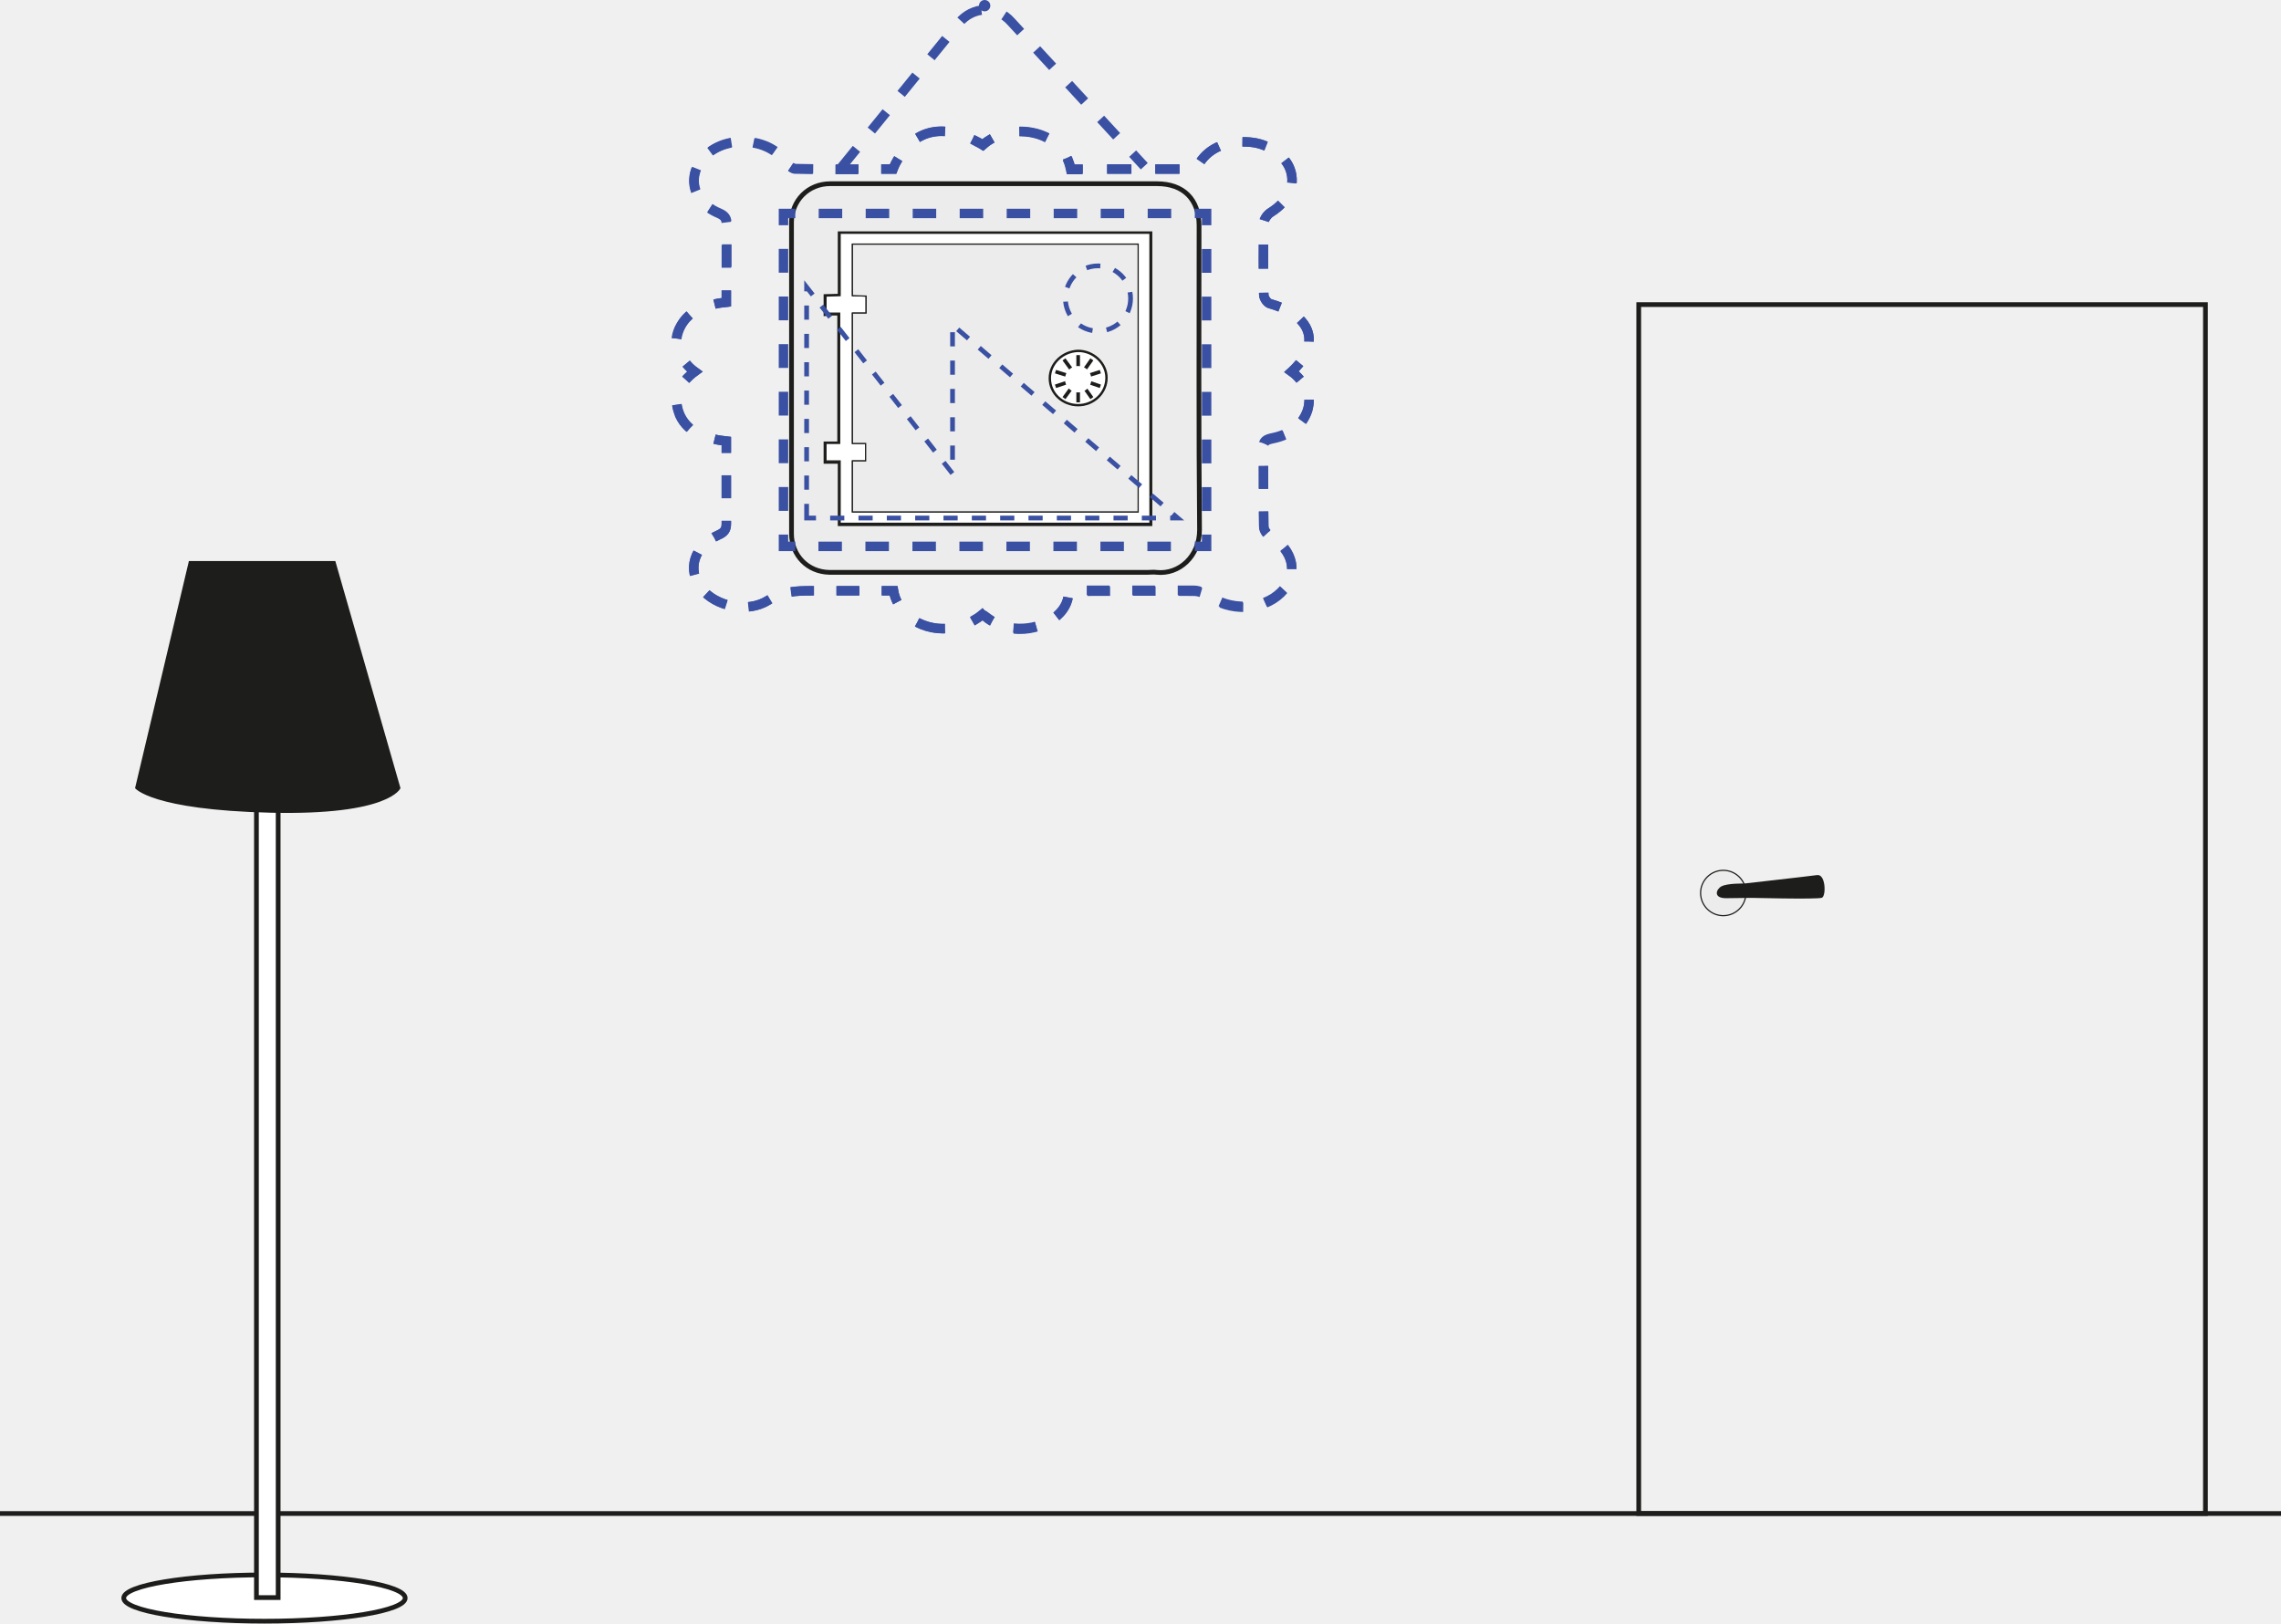
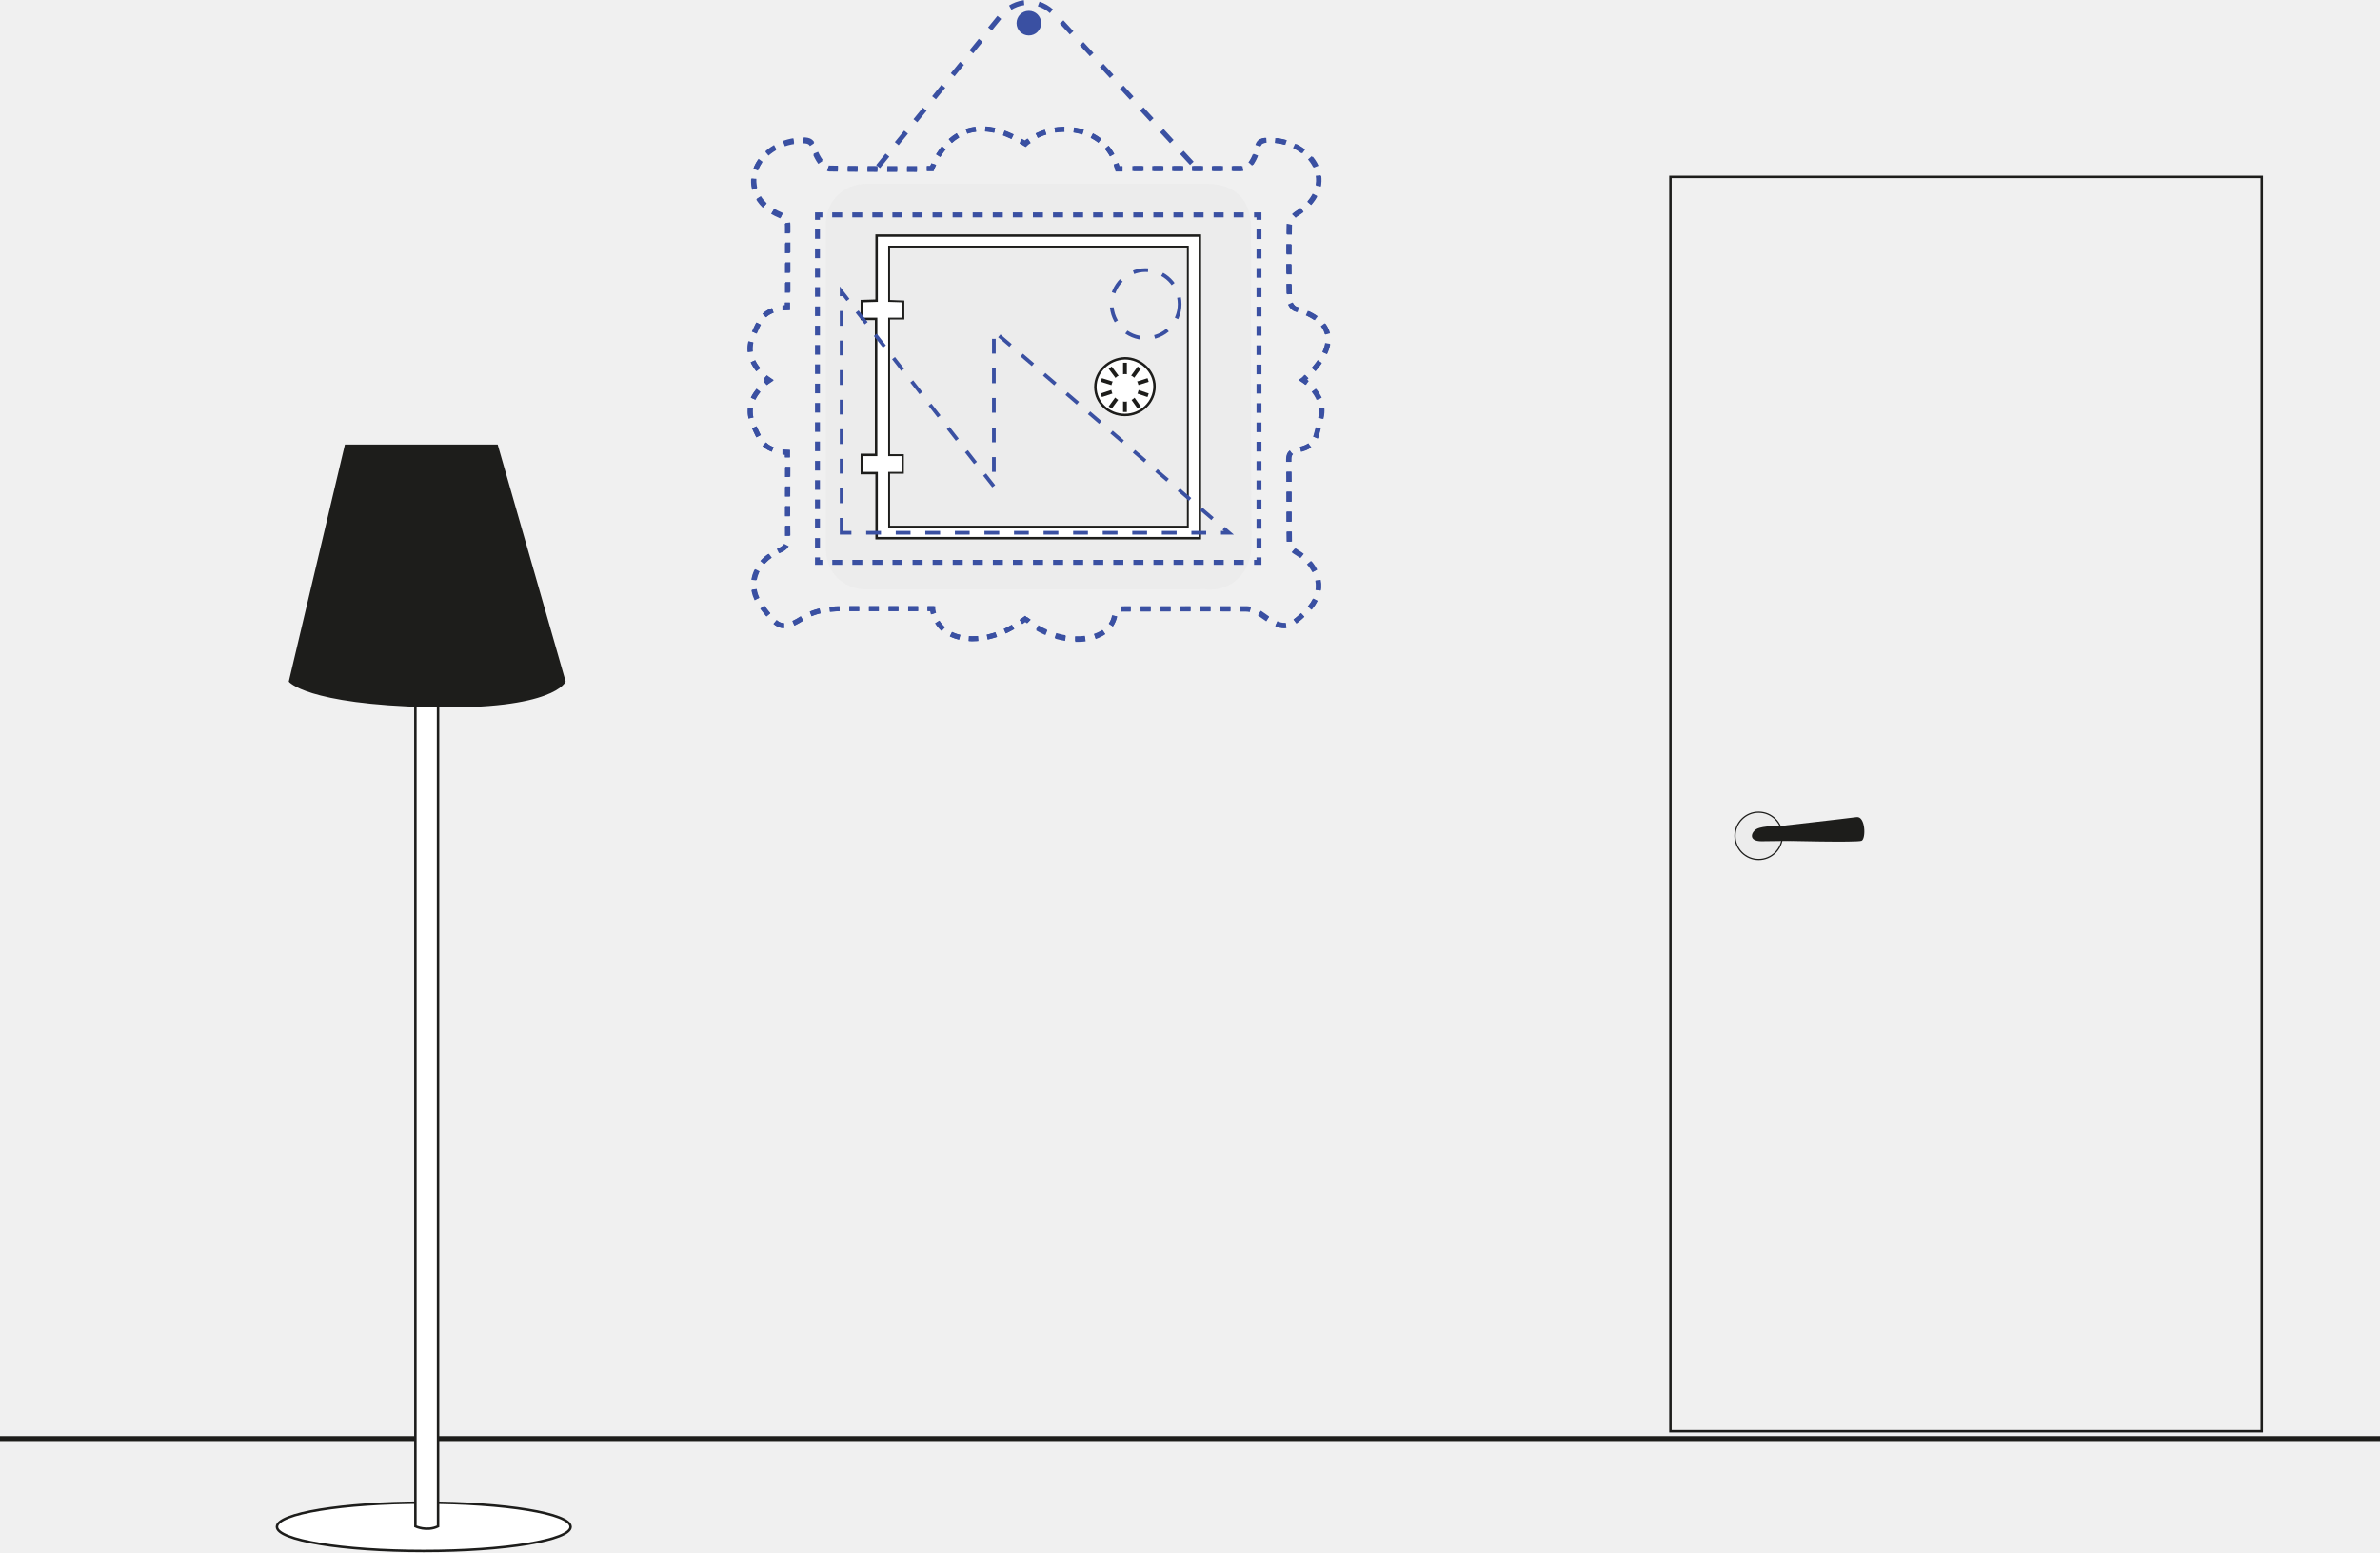
- <svg xmlns="http://www.w3.org/2000/svg" version="1.1" id="Layer_1" x="0px" y="0px" viewBox="0 0 483 343.8" style="enable-background:new 0 0 483 343.8;" xml:space="preserve">
+ <svg xmlns="http://www.w3.org/2000/svg" version="1.1" id="Layer_1" x="0px" y="0px" viewBox="0 0 483 315" style="enable-background:new 0 0 483 315;" xml:space="preserve">
  <style type="text/css">
	.st0{fill:#ECECEC;stroke:#1D1D1B;stroke-width:0.25;stroke-miterlimit:10;}
	.st1{fill:none;stroke:#1D1D1B;stroke-miterlimit:10;}
- 	.st2{fill:#FFFFFF;stroke:#1D1D1B;stroke-miterlimit:10;}
- 	.st3{fill:#ECECEC;stroke:#1D1D1B;stroke-miterlimit:10;}
- 	.st4{fill:#FFFFFF;stroke:#1D1D1B;stroke-width:0.25;stroke-miterlimit:10;}
- 	.st5{fill:#FFFFFF;stroke:#1D1D1B;stroke-width:0.5;stroke-miterlimit:10;}
- 	.st6{fill:none;stroke:#3A50A2;stroke-width:2;stroke-miterlimit:10;}
- 	.st7{fill:none;stroke:#3A50A2;stroke-width:2;stroke-miterlimit:10;stroke-dasharray:4.816,4.816;}
- 	.st8{fill:none;stroke:#3A50A2;stroke-width:2;stroke-miterlimit:10;stroke-dasharray:5.102,5.102;}
- 	.st9{fill:none;stroke:#3A50A2;stroke-width:2;stroke-miterlimit:10;stroke-dasharray:6.072,6.072;}
- 	.st10{fill:none;stroke:#3A50A2;stroke-width:2;stroke-miterlimit:10;stroke-dasharray:6.073,6.073;}
- 	.st11{fill:none;stroke:#3A50A2;stroke-width:2;stroke-miterlimit:10;stroke-dasharray:4.803,4.803;}
- 	.st12{fill:none;stroke:#3A50A2;stroke-width:2;stroke-miterlimit:10;stroke-dasharray:5.832,5.832;}
- 	.st13{fill:none;stroke:#3A50A2;stroke-width:2;stroke-miterlimit:10;stroke-dasharray:5.814,5.814;}
- 	.st14{fill:none;stroke:#3A50A2;stroke-width:2;stroke-miterlimit:10;stroke-dasharray:4.812,4.812;}
- 	.st15{fill:none;stroke:#3A50A2;stroke-width:2;stroke-miterlimit:10;stroke-dasharray:6.084,6.084;}
- 	.st16{fill:none;stroke:#3A50A2;stroke-width:2;stroke-miterlimit:10;stroke-dasharray:6.084,6.084;}
- 	.st17{fill:none;stroke:#3A50A2;stroke-width:2;stroke-miterlimit:10;stroke-dasharray:4.976,4.976;}
- 	.st18{fill:none;stroke:#3A50A2;stroke-width:2;stroke-miterlimit:10;stroke-dasharray:5.043,5.043;}
- 	.st19{fill:none;stroke:#3A50A2;stroke-miterlimit:10;stroke-dasharray:3;}
- 	.st20{fill:none;stroke:#3A50A2;stroke-width:2;stroke-linejoin:round;stroke-miterlimit:10;stroke-dasharray:5;}
- 	.st21{fill:#3A50A2;}
- 	.st22{fill:#FFFFFF;stroke:#1D1D1B;stroke-width:0.767;stroke-miterlimit:10;}
- 	.st23{fill:#FFFFFF;}
- 	.st24{fill:#1D1D1B;}
+ 	.st2{fill:#FFFFFF;stroke:#1D1D1B;stroke-width:0.5;stroke-miterlimit:10;}
+ 	.st3{fill:#ECECEC;}
+ 	.st4{fill:none;stroke:#3A50A2;stroke-miterlimit:10;}
+ 	.st5{fill:none;stroke:#3A50A2;stroke-miterlimit:10;stroke-dasharray:2.024,2.024;}
+ 	.st6{fill:none;stroke:#3A50A2;stroke-miterlimit:10;stroke-dasharray:2.017,2.017;}
+ 	.st7{fill:none;stroke:#3A50A2;stroke-miterlimit:10;stroke-dasharray:1.929,1.929;}
+ 	.st8{fill:none;stroke:#3A50A2;stroke-miterlimit:10;stroke-dasharray:1.929,1.929;}
+ 	.st9{fill:none;stroke:#3A50A2;stroke-miterlimit:10;stroke-dasharray:2.006,2.006;}
+ 	.st10{fill:none;stroke:#3A50A2;stroke-miterlimit:10;stroke-dasharray:2.017,2.017;}
+ 	.st11{fill:none;stroke:#3A50A2;stroke-miterlimit:10;stroke-dasharray:2.008,2.008;}
+ 	.st12{fill:none;stroke:#3A50A2;stroke-miterlimit:10;stroke-dasharray:1.993,1.993;}
+ 	.st13{fill:none;stroke:#3A50A2;stroke-miterlimit:10;stroke-dasharray:1.88,1.88;}
+ 	.st14{fill:none;stroke:#3A50A2;stroke-miterlimit:10;stroke-dasharray:1.88,1.88;}
+ 	.st15{fill:none;stroke:#3A50A2;stroke-miterlimit:10;stroke-dasharray:2.037,2.037;}
+ 	.st16{fill:none;stroke:#3A50A2;stroke-miterlimit:10;stroke-dasharray:1.959,1.959;}
+ 	.st17{fill:none;stroke:#3A50A2;stroke-width:0.75;stroke-miterlimit:10;stroke-dasharray:3;}
+ 	.st18{fill:none;stroke:#3A50A2;stroke-miterlimit:10;stroke-dasharray:3;}
+ 	.st19{fill:#3A50A2;}
+ 	.st20{fill:#FFFFFF;stroke:#1D1D1B;stroke-width:0.767;stroke-miterlimit:10;}
+ 	.st21{fill:#FFFFFF;}
+ 	.st22{fill:#1D1D1B;}
+ 	.st23{fill:none;stroke:#1D1D1B;stroke-width:0.498;stroke-miterlimit:10;}
</style>
-   <circle class="st0" cx="364.9" cy="189.1" r="4.8" />
-   <line class="st1" x1="483" y1="320.5" x2="0" y2="320.5" />
-   <ellipse class="st2" cx="56" cy="338.4" rx="29.8" ry="4.9" />
+   <circle class="st0" cx="356.9" cy="169.6" r="4.8" />
+   <line class="st1" x1="483" y1="291.9" x2="0" y2="291.9" />
+   <ellipse class="st2" cx="86" cy="309.8" rx="29.8" ry="4.9" />
  <g>
-     <path class="st3" d="M178.5,121.2c0,0-0.1,0-0.2,0c-1,0-1.8,0-2.7,0c-4.6-0.1-8-3.6-8-8.2c0-22,0-43.9,0-65.9   c0-4.6,3.5-8.2,8.2-8.2c3.4,0,6.8,0,10.2,0c19.7,0,39.3,0,59,0c5.6,0,8.9,3.3,8.9,8.9c0,21.5-0.1,43,0.1,64.4c0,5.6-4.3,9.5-9.1,9   c-0.6-0.1-1.1,0-1.9,0H178.5 M177.8,66.3c0,9.3,0,18.4,0,27.7c-1,0-2,0-2.9,0c0,1.3,0,2.4,0,3.7c1,0,1.9,0,3,0c0,4.5,0,8.8,0,13.2   c22,0,43.8,0,65.6,0c0-20.6,0-41,0-61.4c-21.9,0-43.7,0-65.6,0c0,4.4,0,8.8,0,13.2c-1.1,0-2,0.1-3,0.1c0,1.2,0,2.3,0,3.6   C175.9,66.3,176.8,66.3,177.8,66.3z" />
-     <path class="st4" d="M177.8,66.3c-1,0-1.9,0-2.9,0c0-1.3,0-2.4,0-3.6c1,0,2-0.1,3-0.1c0-4.4,0-8.8,0-13.2c21.9,0,43.7,0,65.6,0   c0,20.4,0,40.9,0,61.4c-21.8,0-43.6,0-65.6,0c0-4.4,0-8.7,0-13.2c-1.1,0-2,0-3,0c0-1.3,0-2.4,0-3.7c1,0,1.9,0,2.9,0   C177.8,84.7,177.8,75.6,177.8,66.3z M180.5,66.3c0,9.2,0,18.4,0,27.6c1,0,1.9,0,2.8,0c0,1.3,0,2.5,0,3.7c-1,0-1.9,0-2.8,0   c0,3.7,0,7.2,0,10.8c20.2,0,40.3,0,60.5,0c0-19,0-37.9,0-56.7c-20.2,0-40.3,0-60.5,0c0,3.7,0,7.2,0,10.9c1,0,1.9,0.1,2.9,0.1   c0,0.6,0,1.2,0,1.8c0,0.6,0,1.1,0,1.8C182.3,66.3,181.5,66.3,180.5,66.3z" />
-     <path class="st0" d="M180.5,66.3c1,0,1.9,0,2.9,0c0-0.7,0-1.2,0-1.8c0-0.6,0-1.1,0-1.8c-1,0-1.9-0.1-2.9-0.1c0-3.6,0-7.2,0-10.9   c20.1,0,40.2,0,60.5,0c0,18.9,0,37.8,0,56.7c-20.1,0-40.2,0-60.5,0c0-3.6,0-7.1,0-10.8c0.9,0,1.8,0,2.8,0c0-1.3,0-2.4,0-3.7   c-0.9,0-1.8,0-2.8,0C180.5,84.7,180.5,75.5,180.5,66.3z M228.3,85.8c3.3,0,6-2.6,6-5.7c0-3.1-2.8-5.8-6-5.7c-3.3,0-6,2.7-6,5.8   C222.3,83.3,225,85.8,228.3,85.8z" />
-     <path class="st5" d="M228.3,85.8c-3.3,0-6-2.5-6-5.7c0-3.1,2.7-5.7,6-5.8c3.2,0,6,2.6,6,5.7C234.3,83.2,231.6,85.8,228.3,85.8z" />
+     <path class="st3" d="M178.5,119.6c0,0-0.1,0-0.2,0c-1,0-1.8,0-2.7,0c-4.6-0.1-8-3.6-8-8.2c0-22,0-43.9,0-65.9   c0-4.6,3.5-8.2,8.2-8.2c3.4,0,6.8,0,10.2,0c19.7,0,39.3,0,59,0c5.6,0,8.9,3.3,8.9,8.9c0,21.5-0.1,43,0.1,64.4c0,5.6-4.3,9.5-9.1,9   c-0.6-0.1-1.1,0-1.9,0H178.5 M177.8,64.7c0,9.3,0,18.4,0,27.7c-1,0-2,0-2.9,0c0,1.3,0,2.4,0,3.7c1,0,1.9,0,3,0c0,4.5,0,8.8,0,13.2   c22,0,43.8,0,65.6,0c0-20.6,0-41,0-61.4c-21.9,0-43.7,0-65.6,0c0,4.4,0,8.8,0,13.2c-1.1,0-2,0.1-3,0.1c0,1.2,0,2.3,0,3.6   C175.9,64.7,176.8,64.7,177.8,64.7z" />
+     <path class="st2" d="M177.8,64.7c-1,0-1.9,0-2.9,0c0-1.3,0-2.4,0-3.6c1,0,2-0.1,3-0.1c0-4.4,0-8.8,0-13.2c21.9,0,43.7,0,65.6,0   c0,20.4,0,40.9,0,61.4c-21.8,0-43.6,0-65.6,0c0-4.4,0-8.7,0-13.2c-1.1,0-2,0-3,0c0-1.3,0-2.4,0-3.7c1,0,1.9,0,2.9,0   C177.8,83.1,177.8,74,177.8,64.7z M180.5,64.7c0,9.2,0,18.4,0,27.6c1,0,1.9,0,2.8,0c0,1.3,0,2.5,0,3.7c-1,0-1.9,0-2.8,0   c0,3.7,0,7.2,0,10.8c20.2,0,40.3,0,60.5,0c0-19,0-37.9,0-56.7c-20.2,0-40.3,0-60.5,0c0,3.7,0,7.2,0,10.9c1,0,1.9,0.1,2.9,0.1   c0,0.6,0,1.2,0,1.8c0,0.6,0,1.1,0,1.8C182.3,64.7,181.5,64.7,180.5,64.7z" />
+     <path class="st0" d="M180.5,64.7c1,0,1.9,0,2.9,0c0-0.7,0-1.2,0-1.8c0-0.6,0-1.1,0-1.8c-1,0-1.9-0.1-2.9-0.1c0-3.6,0-7.2,0-10.9   c20.1,0,40.2,0,60.5,0c0,18.9,0,37.8,0,56.7c-20.1,0-40.2,0-60.5,0c0-3.6,0-7.1,0-10.8c0.9,0,1.8,0,2.8,0c0-1.3,0-2.4,0-3.7   c-0.9,0-1.8,0-2.8,0C180.5,83.1,180.5,73.9,180.5,64.7z M228.3,84.2c3.3,0,6-2.6,6-5.7c0-3.1-2.8-5.8-6-5.7c-3.3,0-6,2.7-6,5.8   C222.3,81.7,225,84.2,228.3,84.2z" />
+     <path class="st2" d="M228.3,84.2c-3.3,0-6-2.5-6-5.7c0-3.1,2.7-5.7,6-5.8c3.2,0,6,2.6,6,5.7C234.3,81.6,231.6,84.2,228.3,84.2z" />
  </g>
  <g>
    <g>
      <g>
        <g>
-           <path class="st6" d="M205.9,131.5c0.7-0.4,1.4-0.8,2.1-1.4c0.1,0.1,0.3,0.1,0.4,0.2c0.5,0.4,1.1,0.8,1.7,1.2" />
-           <path class="st7" d="M214.6,133c5.5,0.6,11-2.4,11.6-6.8c0.2-1.2,1.2-1.2,2.3-1.2c8.1,0,16.2,0,24.3,0c0.9,0,2.1,0.4,2.8,0.9      c4.8,3.5,11.7,3.3,15.6-0.5c3.9-3.7,2.8-9-2.3-12c-0.7-0.4-1.3-1.3-1.3-2c-0.1-5.6,0-11.2-0.1-16.8c0-1.2,0.5-1.6,2-1.9      c3.9-0.8,6.4-2.9,7.4-6c0.5-1.7,0.4-3.1-0.3-4.5" />
-           <path class="st6" d="M275.3,80.4c-0.5-0.6-1.1-1.2-1.8-1.7c0.7-0.6,1.2-1.2,1.7-1.8" />
-           <path class="st8" d="M277.2,72.3c0.2-3.4-2.6-6.4-8.3-8c-0.7-0.2-1.3-1.2-1.3-1.9c-0.1-5.1-0.1-10.1,0-15.2      c0-0.8,0.7-1.8,1.6-2.3c3.6-2.3,5.2-5.6,4-9c-1-3-4.7-5.5-8.5-5.8c-4.7-0.4-8.6,1.1-10.7,4.4c-0.7,1.1-1.5,1.4-2.8,1.3      c-4.9,0-9.8,0-14.6,0c-1.6,0-3.2,0-4.8,0" />
-           <path class="st6" d="M229.3,35.8c-0.8,0-1.7,0-2.5,0c-0.2-0.9-0.5-1.6-0.8-2.4" />
-           <path class="st9" d="M221.7,29.2c-2.7-1.4-6-1.7-8.9-0.9" />
-           <path class="st6" d="M210.1,29.3c-0.7,0.4-1.4,0.9-2,1.4c-0.7-0.5-1.5-0.9-2.2-1.2" />
-           <path class="st10" d="M200.1,27.8c-3.2-0.2-5.9,0.9-8.1,3.3" />
-           <path class="st6" d="M190.2,33.6c-0.4,0.7-0.8,1.4-1.1,2.2c-0.8,0-1.7,0-2.5,0" />
-           <path class="st11" d="M181.8,35.8c-4.5,0-8.9,0-13.4-0.1c-0.6,0-1.4-0.7-1.8-1.3c-2.4-3.3-6.5-4.9-11.2-4.3      c-4,0.5-7.4,3.2-8.2,6.5c-0.9,3.4,1,6.8,5.1,8.5c1.4,0.6,1.6,1.3,1.6,2.3c0,3.7,0,7.4,0,11.1c0,0.2,0,0.3,0,0.5" />
-           <path class="st6" d="M153.8,61.5c0,0.8,0,1.7,0,2.5c-0.9,0.1-1.7,0.2-2.5,0.4" />
-           <path class="st12" d="M146,66.7c-0.9,0.8-1.6,1.7-2.2,2.9c-0.8,1.8-0.8,3.4-0.2,5" />
-           <path class="st6" d="M145.3,77c0.5,0.6,1.1,1.2,1.8,1.7c-0.7,0.5-1.3,1.1-1.9,1.7" />
-           <path class="st13" d="M143.3,85.7c0.1,0.7,0.3,1.4,0.6,2.2c0.9,2,2.5,3.4,4.6,4.3" />
-           <path class="st6" d="M151.3,93c0.8,0.2,1.6,0.3,2.5,0.4c0,0.8,0,1.7,0,2.5" />
-           <path class="st14" d="M153.8,100.7c0,3.4,0,6.8,0,10.2c0,1.1-0.3,1.8-1.7,2.4c-5.2,2.3-6.7,7.4-3.6,11.3c3,3.8,9.8,5.3,14.2,2.5      c3-1.9,5.9-2,9.3-2c4.1,0,8.2,0,12.3,0" />
-           <path class="st6" d="M186.7,125.1c0.8,0,1.7,0,2.5,0c0.1,0.8,0.4,1.6,0.8,2.4" />
-           <path class="st15" d="M194.2,131.8c2.6,1.4,5.8,1.7,8.9,0.9" />
+           <path class="st4" d="M207.2,126.2c0.3-0.2,0.5-0.4,0.8-0.6c0.1,0.1,0.3,0.1,0.4,0.2c0.1,0.1,0.3,0.2,0.4,0.3" />
+           <path class="st5" d="M210.5,127.3c6.4,3.8,14.9,2.9,15.8-2.6c0.2-1.2,1.2-1.2,2.3-1.2c8.1,0,16.2,0,24.3,0      c0.9,0,2.1,0.4,2.8,0.9c4.8,3.5,5.7,3.3,9.6-0.5c3.9-3.7,2.8-9-2.3-12c-0.7-0.4-1.3-1.3-1.3-2c-0.1-5.6,0-11.2-0.1-16.8      c0-1.2,0.5-1.6,2-1.9c3.9-0.8,3.4-2.9,4.4-6c0.8-2.7-0.1-4.9-2-6.8" />
+           <path class="st4" d="M265.2,77.7c-0.2-0.2-0.5-0.4-0.8-0.6c0.3-0.2,0.5-0.5,0.7-0.7" />
+           <path class="st6" d="M266.6,75c4.5-5.1,4.3-10-3.6-12.3c-0.7-0.2-1.3-1.2-1.3-1.9c-0.1-5.1-0.1-10.1,0-15.2      c0-0.8,0.7-1.8,1.6-2.3c3.6-2.3,5.2-5.6,4-9c-1-3-4.7-5.5-8.5-5.8c-4.7-0.4-2.6,1.1-4.7,4.4c-0.7,1.1-1.5,1.4-2.8,1.3      c-4.9,0-9.8,0-14.6,0c-2.6,0-5.2,0-7.8,0" />
+           <path class="st4" d="M227.8,34.2c-0.3,0-0.7,0-1,0c-0.1-0.3-0.2-0.7-0.3-1" />
+           <path class="st7" d="M225.7,31.5c-3.2-5.8-11.2-6.5-16.1-3.5" />
+           <path class="st4" d="M208.8,28.5c-0.3,0.2-0.5,0.4-0.8,0.6c-0.3-0.2-0.6-0.4-0.9-0.5" />
+           <path class="st8" d="M205.5,27.7c-6.6-3.2-12.2-1.5-15.6,4.7" />
+           <path class="st4" d="M189.5,33.3c-0.1,0.3-0.3,0.6-0.4,0.9c-0.3,0-0.7,0-1,0" />
+           <path class="st9" d="M186.1,34.2c-5.9,0-11.8,0-17.7-0.1c-0.6,0-1.4-0.7-1.8-1.3c-2.4-3.3-0.5-4.9-5.2-4.3      c-4,0.5-7.4,3.2-8.2,6.5c-0.9,3.4,1,6.8,5.1,8.5c1.4,0.6,1.6,1.3,1.6,2.3c0,3.7,0,7.4,0,11.1c0,1.1,0,2.2,0,3.4" />
+           <path class="st4" d="M159.8,61.4c0,0.3,0,0.7,0,1c-0.4,0-0.7,0.1-1,0.1" />
+           <path class="st10" d="M156.8,63c-2.2,0.8-2.8,2.4-4,5c-1.3,3-0.4,5.5,1.7,7.8" />
+           <path class="st4" d="M155.3,76.5c0.2,0.2,0.5,0.4,0.8,0.6c-0.3,0.2-0.5,0.4-0.8,0.6" />
+           <path class="st11" d="M153.9,79.2c-1.7,2.1-2.2,4.4-1,7.1c1.3,3,2,4.5,4.9,5.2" />
+           <path class="st4" d="M158.8,91.7c0.3,0,0.6,0.1,1,0.1c0,0.3,0,0.7,0,1" />
+           <path class="st12" d="M159.8,94.8c0,4.9,0,9.7,0,14.5c0,1.1-0.3,1.8-1.7,2.4c-5.2,2.3-6.7,7.4-3.6,11.3c3,3.8,3.8,5.3,8.2,2.5      c3-1.9,5.9-2,9.3-2c4.9,0,9.8,0,14.6,0c0.2,0,0.4,0,0.6,0" />
+           <path class="st4" d="M188.2,123.5c0.3,0,0.7,0,1,0c0.1,0.3,0.1,0.7,0.2,1" />
+           <path class="st13" d="M190.2,126.2c2.8,4.5,10.3,4.4,16.2,0.5" />
        </g>
      </g>
    </g>
    <g>
      <g>
        <g>
-           <path class="st6" d="M210.1,131.6c-0.6-0.3-1.1-0.7-1.7-1.2c-0.1-0.1-0.3-0.1-0.4-0.2c-0.7,0.5-1.4,1-2.1,1.4" />
-           <path class="st16" d="M200.1,133.1c-3.2,0.1-6.3-1.1-8.3-3.1" />
-           <path class="st6" d="M190,127.5c-0.4-0.7-0.6-1.5-0.8-2.4c-0.8,0-1.6,0-2.5,0" />
-           <path class="st14" d="M181.9,125.1c-3.3,0-6.6,0-9.9,0c-3.4,0-6.3,0.1-9.3,2c-4.4,2.8-11.2,1.4-14.2-2.5      c-3.1-3.9-1.6-9,3.6-11.3c1.4-0.6,1.7-1.3,1.7-2.4c0-4.2,0-8.4,0-12.6" />
-           <path class="st6" d="M153.8,95.9c0-0.8,0-1.7,0-2.5c-0.9-0.1-1.7-0.2-2.5-0.4" />
-           <path class="st13" d="M146.1,90.7c-0.9-0.8-1.6-1.7-2.1-2.8c-0.8-1.8-0.9-3.5-0.3-5" />
-           <path class="st6" d="M145.2,80.4c0.5-0.6,1.1-1.1,1.9-1.7c-0.7-0.5-1.3-1.1-1.8-1.7" />
-           <path class="st12" d="M143.3,71.7c0.1-0.7,0.3-1.4,0.6-2.1c0.9-2.1,2.5-3.5,4.6-4.4" />
-           <path class="st6" d="M151.3,64.4c0.8-0.2,1.6-0.3,2.5-0.4c0-0.8,0-1.7,0-2.5" />
-           <path class="st11" d="M153.8,56.7c0-3.1,0-6.1,0-9.2c0-1-0.2-1.7-1.6-2.3c-4.1-1.7-5.9-5.1-5.1-8.5c0.8-3.3,4.2-6,8.2-6.5      c4.8-0.6,8.8,1,11.2,4.3c0.4,0.5,1.2,1.2,1.8,1.3c5.3,0.1,10.6,0.1,15.8,0.1" />
-           <path class="st6" d="M186.6,35.8c0.8,0,1.7,0,2.5,0c0.3-0.8,0.7-1.6,1.1-2.2" />
-           <path class="st10" d="M194.3,29.2c2.5-1.5,5.5-1.8,8.8-0.8" />
-           <path class="st6" d="M205.9,29.5c0.7,0.4,1.4,0.8,2.2,1.2c0.6-0.6,1.3-1,2-1.4" />
-           <path class="st9" d="M215.9,27.8c3,0,6.1,0.9,8.3,3.1" />
-           <path class="st6" d="M225.9,33.5c0.4,0.7,0.6,1.5,0.8,2.4c0.8,0,1.7,0,2.5,0" />
-           <path class="st8" d="M234.4,35.8c0.7,0,1.5,0,2.2,0c4.9,0,9.8,0,14.6,0c1.4,0,2.2-0.3,2.8-1.3c2.1-3.3,5.9-4.8,10.7-4.4      c3.8,0.3,7.4,2.8,8.5,5.8c1.2,3.4-0.4,6.7-4,9c-0.8,0.5-1.5,1.5-1.6,2.3c-0.1,5.1-0.1,10.1,0,15.2c0,0.6,0.7,1.7,1.3,1.9      c7,2,9.7,6,7.6,10.5" />
-           <path class="st6" d="M275.2,76.9c-0.5,0.6-1.1,1.2-1.7,1.8c0.7,0.5,1.3,1.1,1.8,1.7" />
-           <path class="st7" d="M277.2,84.7c0,0.7-0.1,1.4-0.3,2.2c-1,3.1-3.5,5.2-7.4,6c-1.5,0.3-2,0.7-2,1.9c0.1,5.6,0,11.2,0.1,16.8      c0,0.7,0.6,1.6,1.3,2c5.1,3,6.2,8.2,2.3,12c-3.9,3.8-10.8,4-15.6,0.5c-0.7-0.5-1.8-0.9-2.8-0.9c-8.1-0.1-16.2,0-24.3,0      c-1.1,0-2.1-0.1-2.3,1.2c-0.8,5-7.9,8.2-14,6.3" />
+           <path class="st4" d="M208.8,126.1c-0.1-0.1-0.3-0.2-0.4-0.3c-0.1-0.1-0.3-0.1-0.4-0.2c-0.3,0.2-0.5,0.4-0.8,0.6" />
+           <path class="st14" d="M205.6,127.2c-6.1,3.6-13.5,3.3-15.8-1.8" />
+           <path class="st4" d="M189.5,124.5c-0.1-0.3-0.2-0.6-0.2-1c-0.3,0-0.7,0-1,0" />
+           <path class="st12" d="M186.3,123.5c-4.7,0-9.5,0-14.2,0c-3.4,0-6.3,0.1-9.3,2c-4.4,2.8-5.2,1.4-8.2-2.5c-3.1-3.9-1.6-9,3.6-11.3      c1.4-0.6,1.7-1.3,1.7-2.4c-0.1-5.1,0-10.3,0-15.5" />
+           <path class="st4" d="M159.8,92.8c0-0.3,0-0.7,0-1c-0.4,0-0.7-0.1-1-0.1" />
+           <path class="st11" d="M156.8,91.2c-2.1-0.8-2.7-2.3-3.9-4.9c-1.3-2.9-0.6-5.5,1.7-7.8" />
+           <path class="st4" d="M155.3,77.8c0.2-0.2,0.5-0.4,0.8-0.6c-0.3-0.2-0.5-0.4-0.8-0.6" />
+           <path class="st10" d="M153.9,75c-1.7-2.1-2.2-4.4-1-7c1.3-2.9,1.8-4.6,4.9-5.3" />
+           <path class="st4" d="M158.8,62.5c0.3,0,0.6-0.1,1-0.1c0-0.3,0-0.7,0-1" />
+           <path class="st9" d="M159.8,59.4c0-0.8,0-1.6,0-2.3c0-3.7,0-7.4,0-11.1c0-1-0.2-1.7-1.6-2.3c-4.1-1.7-5.9-5.1-5.1-8.5      c0.8-3.3,4.2-6,8.2-6.5c4.8-0.6,2.8,1,5.2,4.3c0.4,0.5,1.2,1.2,1.8,1.3c6.3,0.1,12.5,0.1,18.7,0.1" />
+           <path class="st4" d="M188.1,34.2c0.3,0,0.7,0,1,0c0.1-0.3,0.3-0.6,0.4-0.9" />
+           <path class="st8" d="M190.4,31.6c3.6-5.8,9.3-7,15.9-3.4" />
+           <path class="st4" d="M207.2,28.7c0.3,0.2,0.6,0.3,0.9,0.5c0.2-0.2,0.5-0.4,0.8-0.6" />
+           <path class="st7" d="M210.4,27.5c5.2-2.6,13-1.4,15.7,4.8" />
+           <path class="st4" d="M226.5,33.3c0.1,0.3,0.2,0.6,0.3,1c0.3,0,0.7,0,1,0" />
+           <path class="st6" d="M229.8,34.2c2.3,0,4.5,0,6.8,0c4.9,0,9.8,0,14.6,0c1.4,0,2.2-0.3,2.8-1.3c2.1-3.3-0.1-4.8,4.7-4.4      c3.8,0.3,7.4,2.8,8.5,5.8c1.2,3.4-0.4,6.7-4,9c-0.8,0.5-1.5,1.5-1.6,2.3c-0.1,5.1-0.1,10.1,0,15.2c0,0.6,0.7,1.7,1.3,1.9      c8.3,2.4,8.1,7.7,3,13" />
+           <path class="st4" d="M265.2,76.4c-0.2,0.2-0.5,0.5-0.7,0.7c0.3,0.2,0.5,0.4,0.8,0.6" />
+           <path class="st5" d="M266.6,79.2c1.4,1.8,2,3.8,1.3,6.1c-1,3.1-0.5,5.2-4.4,6c-1.5,0.3-2,0.7-2,1.9c0.1,5.6,0,11.2,0.1,16.8      c0,0.7,0.6,1.6,1.3,2c5.1,3,6.2,8.2,2.3,12c-3.9,3.8-4.8,4-9.6,0.5c-0.7-0.5-1.8-0.9-2.8-0.9c-8.1-0.1-16.2,0-24.3,0      c-1.1,0-2.1-0.1-2.3,1.2c-0.9,5.8-10.1,6.5-16.6,2.1" />
        </g>
        <g>
-           <path class="st6" d="M255.5,47.7c0-0.8,0-1.7,0-2.5c-0.8,0-1.7,0-2.5,0" />
-           <path class="st17" d="M248,45.2c-25.8,0-51.4,0-77.1,0" />
-           <path class="st6" d="M168.4,45.2c-0.8,0-1.7,0-2.5,0c0,0.8,0,1.7,0,2.5" />
-           <path class="st18" d="M165.9,52.7c0,19.4,0,38.7,0,58" />
-           <path class="st6" d="M165.9,113.2c0,0.8,0,1.7,0,2.5c0.8,0,1.7,0,2.5,0" />
-           <path class="st17" d="M173.3,115.7c25.8,0,51.4,0,77.1,0" />
-           <path class="st6" d="M253,115.7c0.8,0,1.7,0,2.5,0c0-0.8,0-1.7,0-2.5" />
-           <path class="st18" d="M255.5,108.2c0-19.4,0-38.7,0-58" />
+           <path class="st4" d="M255.5,44.6c0-0.3,0-0.7,0-1c-0.3,0-0.7,0-1,0" />
+           <path class="st15" d="M252.4,43.6c-28.3,0-56.4,0-84.5,0" />
+           <path class="st4" d="M166.9,43.6c-0.3,0-0.7,0-1,0c0,0.3,0,0.7,0,1" />
+           <path class="st16" d="M165.9,46.5c0,21.9,0,43.8,0,65.6" />
+           <path class="st4" d="M165.9,113.1c0,0.3,0,0.7,0,1c0.3,0,0.7,0,1,0" />
+           <path class="st15" d="M168.9,114.1c28.3,0,56.4,0,84.5,0" />
+           <path class="st4" d="M254.5,114.1c0.3,0,0.7,0,1,0c0-0.3,0-0.7,0-1" />
+           <path class="st16" d="M255.5,111.2c0-21.9,0-43.7,0-65.6" />
        </g>
      </g>
    </g>
  </g>
-   <circle class="st19" cx="232.5" cy="63.2" r="6.9" />
-   <polygon class="st19" points="170.8,109.7 170.8,60.8 201.7,100.3 201.7,68.8 249.4,109.7 " />
+   <circle class="st17" cx="232.5" cy="61.7" r="6.9" />
+   <polygon class="st17" points="170.8,108.1 170.8,59.2 201.7,98.7 201.7,67.2 249.4,108.1 " />
  <g>
-     <path class="st20" d="M178.2,35.4l24.8-30.5c3-3.6,8-3.8,11.1-0.3l28.2,30.6" />
+     <path class="st18" d="M178.2,33.8l24.8-30.5c3-3.6,8-3.8,11.1-0.3l28.2,30.6" />
  </g>
-   <circle class="st21" cx="208.5" cy="1.2" r="1.2" />
+   <circle class="st19" cx="208.8" cy="4.7" r="2.5" />
  <g>
    <g>
-       <line class="st22" x1="228.3" y1="80.2" x2="228.3" y2="85.2" />
-       <line class="st22" x1="228.3" y1="80.2" x2="231.2" y2="84.3" />
-       <line class="st22" x1="228.3" y1="80.2" x2="233" y2="81.8" />
-       <line class="st22" x1="228.3" y1="80.2" x2="233" y2="78.7" />
-       <line class="st22" x1="228.3" y1="80.2" x2="231.2" y2="76.1" />
-       <line class="st22" x1="228.3" y1="80.2" x2="228.3" y2="75.2" />
-       <line class="st22" x1="228.3" y1="80.2" x2="225.3" y2="76.1" />
-       <line class="st22" x1="228.3" y1="80.2" x2="223.5" y2="78.7" />
-       <line class="st22" x1="228.3" y1="80.2" x2="223.5" y2="81.8" />
-       <line class="st22" x1="228.3" y1="80.2" x2="225.3" y2="84.3" />
+       <line class="st20" x1="228.3" y1="78.6" x2="228.3" y2="83.6" />
+       <line class="st20" x1="228.3" y1="78.6" x2="231.2" y2="82.7" />
+       <line class="st20" x1="228.3" y1="78.6" x2="233" y2="80.2" />
+       <line class="st20" x1="228.3" y1="78.6" x2="233" y2="77.1" />
+       <line class="st20" x1="228.3" y1="78.6" x2="231.2" y2="74.6" />
+       <line class="st20" x1="228.3" y1="78.6" x2="228.3" y2="73.6" />
+       <line class="st20" x1="228.3" y1="78.6" x2="225.3" y2="74.6" />
+       <line class="st20" x1="228.3" y1="78.6" x2="223.5" y2="77.1" />
+       <line class="st20" x1="228.3" y1="78.6" x2="223.5" y2="80.2" />
+       <line class="st20" x1="228.3" y1="78.6" x2="225.3" y2="82.7" />
    </g>
-     <circle class="st23" cx="228.3" cy="80.3" r="2.8" />
+     <circle class="st21" cx="228.3" cy="78.7" r="2.8" />
  </g>
-   <rect x="54.3" y="162.3" class="st2" width="4.6" height="176" />
-   <path class="st24" d="M40,118.8h31l13.8,48.1c0,0-2.2,5.8-27.5,5.2c-25.3-0.6-28.7-5.2-28.7-5.2L40,118.8z" />
-   <rect x="347" y="64.5" class="st1" width="120" height="256" />
-   <path class="st24" d="M369.8,190.1c0,0,15.1,0.4,16,0s0.8-5-1-4.8c-2.2,0.3-15.5,1.8-15.5,1.8" />
-   <path class="st24" d="M369.3,187.1c0,0-3.5-0.1-4.8,0.6c-1.1,0.6-1.8,2.5,1,2.5c2.2,0,6.3-0.1,6.3-0.1" />
+   <path class="st2" d="M88.9,309.7v-176h-4.6v176C84.3,309.7,86.6,310.8,88.9,309.7z" />
+   <path class="st22" d="M70,90.2h31l13.8,48.1c0,0-2.2,5.8-27.5,5.2c-25.3-0.6-28.7-5.2-28.7-5.2L70,90.2z" />
+   <rect x="339" y="35.9" class="st23" width="120" height="254.5" />
+   <path class="st22" d="M361.8,170.6c0,0,15.1,0.4,16,0s0.8-5-1-4.8c-2.2,0.3-15.5,1.8-15.5,1.8" />
+   <path class="st22" d="M361.3,167.6c0,0-3.5-0.1-4.8,0.6c-1.1,0.6-1.8,2.5,1,2.5c2.2,0,6.3-0.1,6.3-0.1" />
  <g>
</g>
  <g>
</g>
  <g>
</g>
  <g>
</g>
  <g>
</g>
  <g>
</g>
</svg>
